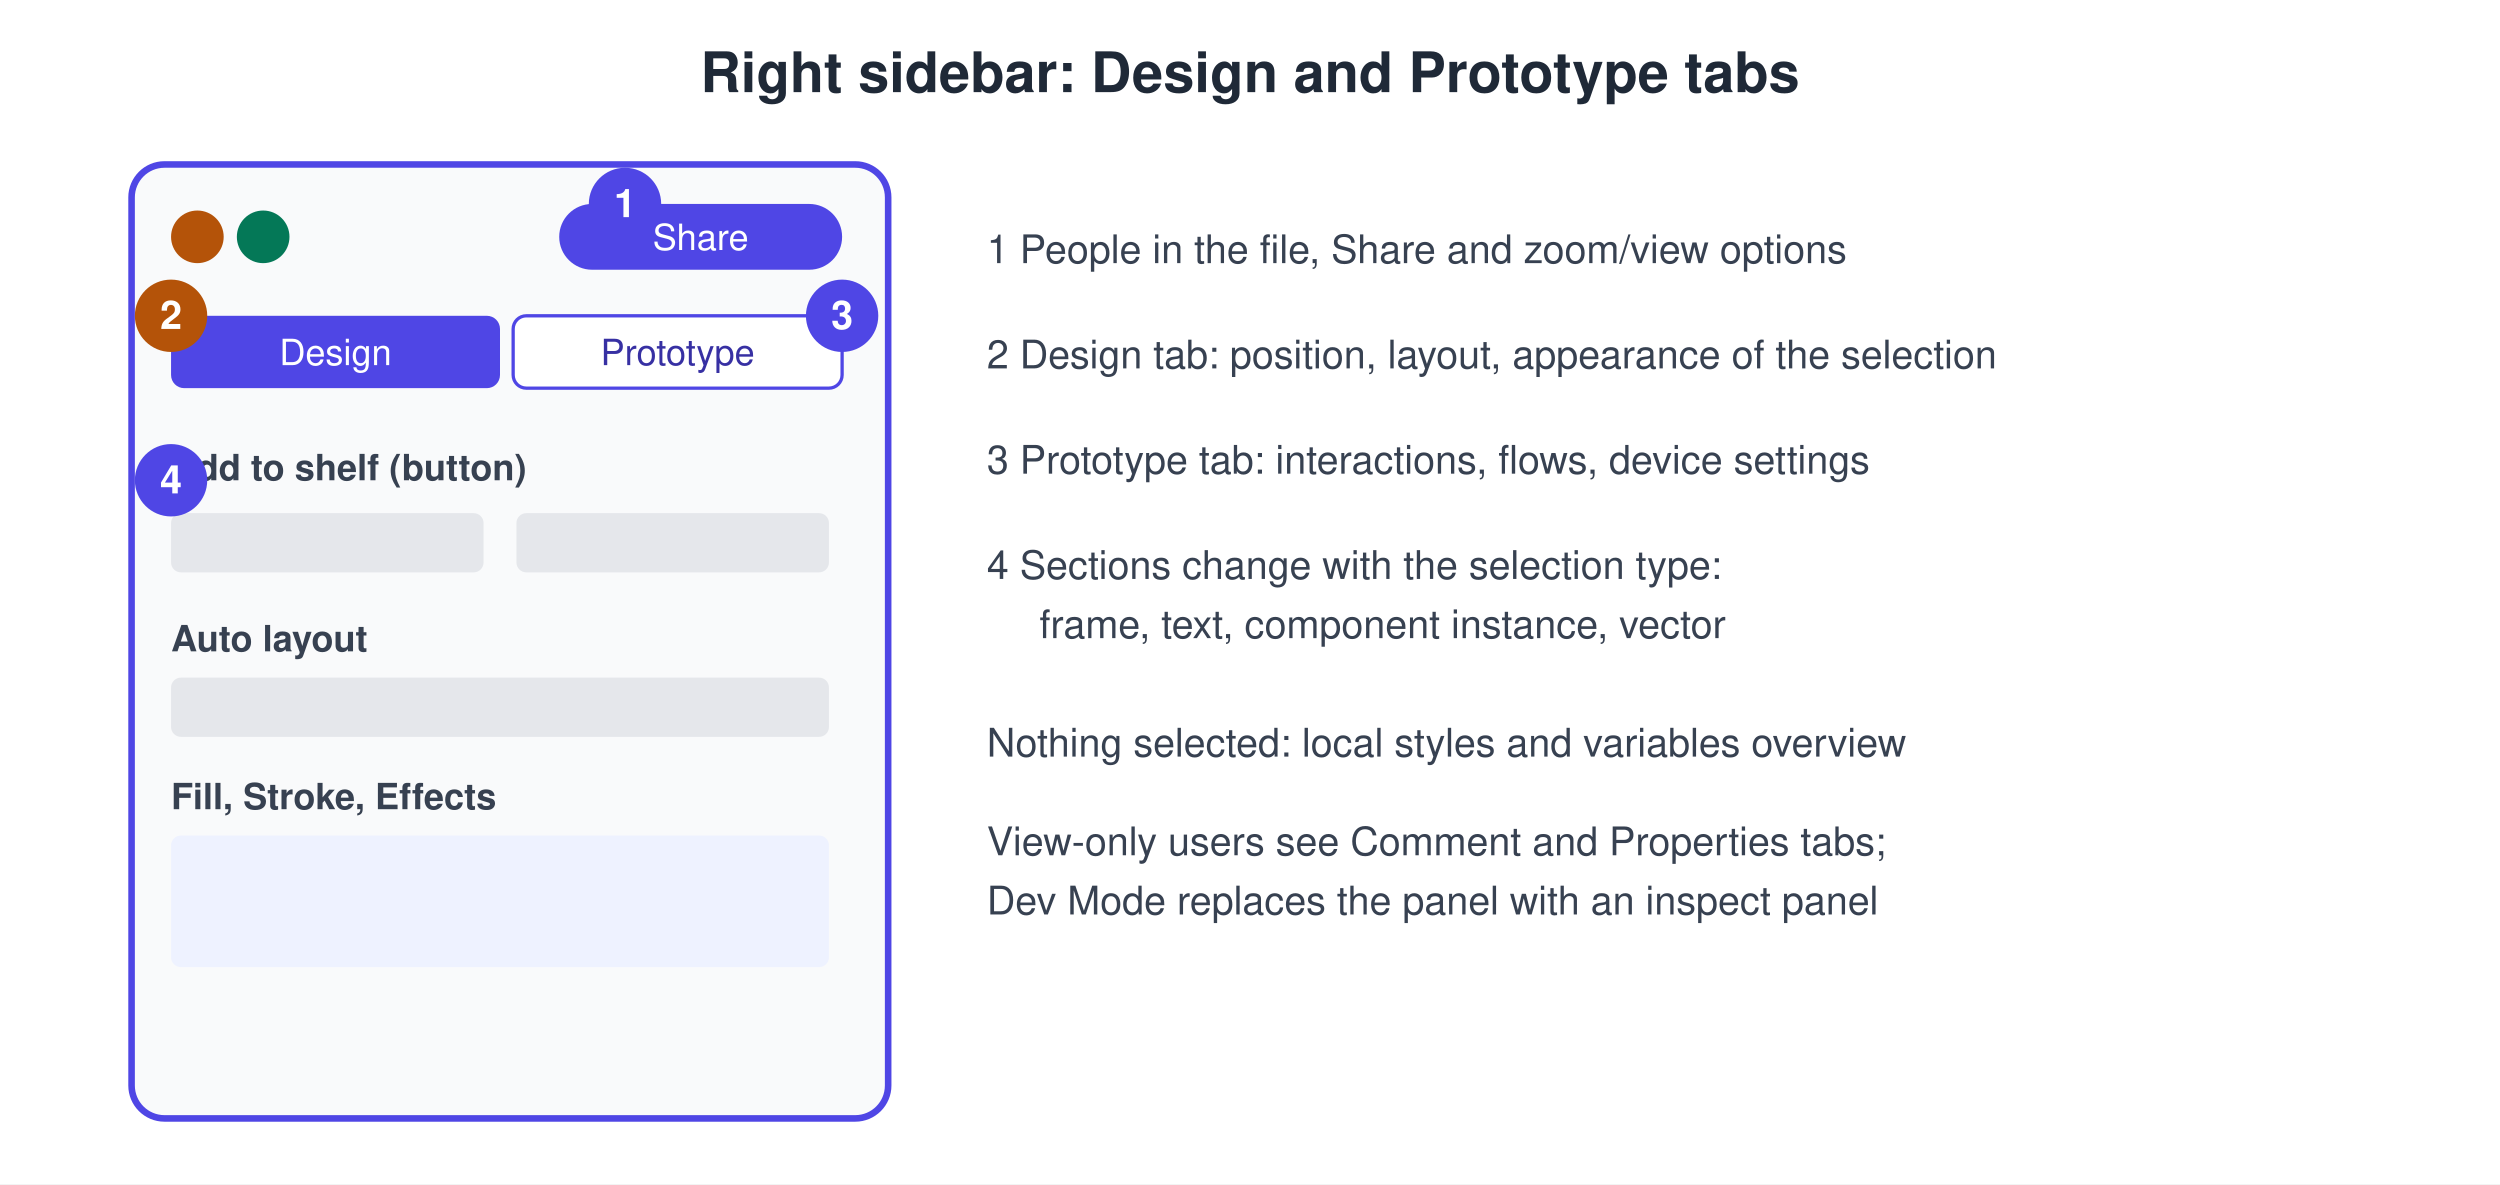
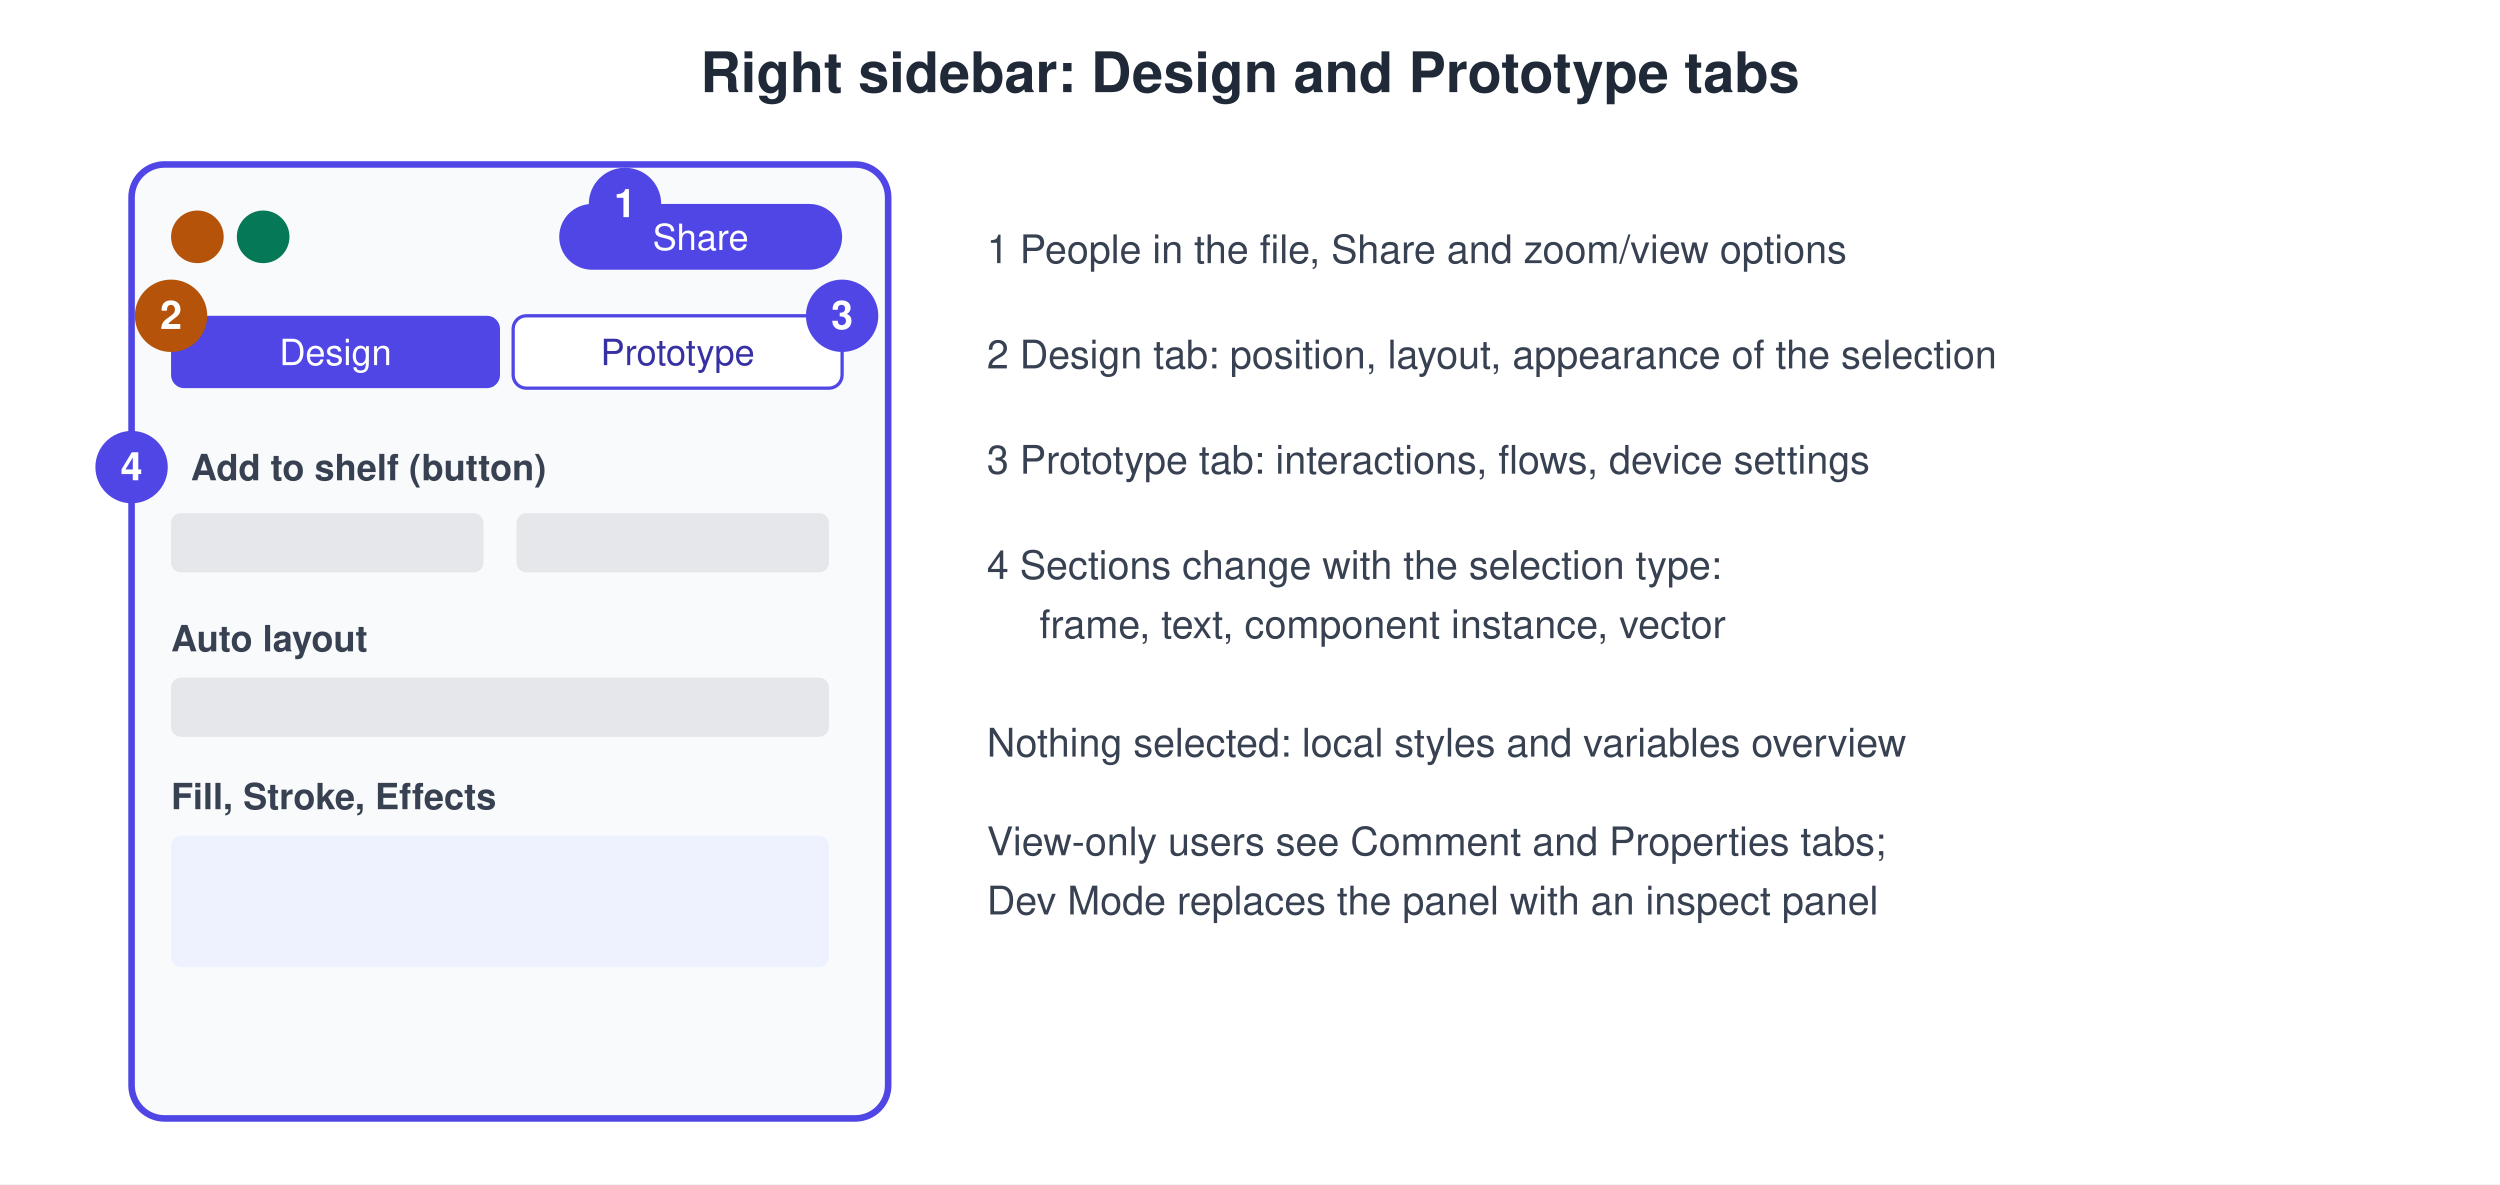
<svg xmlns="http://www.w3.org/2000/svg" viewBox="0 0 760 360" width="760" height="360" font-family="Helvetica, Arial, sans-serif">
  <defs>
    <marker id="ah" markerWidth="8" markerHeight="8" refX="7" refY="4" orient="auto">
      <path d="M0,0 L8,4 L0,8 z" fill="#4B5563" />
    </marker>
  </defs>
  <rect x="0" y="0" width="760" height="360" fill="#FFFFFF" />
  <text x="380" y="28" font-size="17" font-weight="bold" fill="#1F2937" text-anchor="middle">Right sidebar: Design and Prototype tabs</text>
  <rect x="40" y="50" width="230" height="290" rx="10" fill="#F9FAFB" stroke="#4F46E5" stroke-width="2" />
  <circle cx="60" cy="72" r="8" fill="#B45309" />
  <circle cx="80" cy="72" r="8" fill="#047857" />
  <rect x="170" y="62" width="86" height="20" rx="10" fill="#4F46E5" />
  <text x="213" y="76" font-size="11" fill="#FFFFFF" text-anchor="middle">Share</text>
  <rect x="52" y="96" width="100" height="22" rx="4" fill="#4F46E5" />
  <text x="102" y="111" font-size="11" fill="#FFFFFF" text-anchor="middle">Design</text>
  <rect x="156" y="96" width="100" height="22" rx="4" fill="#FFFFFF" stroke="#4F46E5" />
  <text x="206" y="111" font-size="11" fill="#3730A3" text-anchor="middle">Prototype</text>
-   <text x="52" y="146" font-size="11" font-weight="bold" fill="#374151">Add to shelf (button)</text>
+   <text x="58" y="146" font-size="11" font-weight="bold" fill="#374151">Add to shelf (button)</text>
  <rect x="52" y="156" width="95" height="18" rx="3" fill="#E5E7EB" />
  <rect x="157" y="156" width="95" height="18" rx="3" fill="#E5E7EB" />
  <text x="52" y="198" font-size="11" font-weight="bold" fill="#374151">Auto layout</text>
  <rect x="52" y="206" width="200" height="18" rx="3" fill="#E5E7EB" />
  <text x="52" y="246" font-size="11" font-weight="bold" fill="#374151">Fill, Stroke, Effects</text>
  <rect x="52" y="254" width="200" height="40" rx="3" fill="#EEF2FF" />
  <circle cx="190" cy="62" r="11" fill="#4F46E5" />
  <text x="190" y="66" font-size="12" font-weight="bold" fill="#FFFFFF" text-anchor="middle">1</text>
  <circle cx="52" cy="96" r="11" fill="#B45309" />
  <text x="52" y="100" font-size="12" font-weight="bold" fill="#FFFFFF" text-anchor="middle">2</text>
  <circle cx="256" cy="96" r="11" fill="#4F46E5" />
  <text x="256" y="100" font-size="12" font-weight="bold" fill="#FFFFFF" text-anchor="middle">3</text>
-   <circle cx="52" cy="146" r="11" fill="#4F46E5" />
-   <text x="52" y="150" font-size="12" font-weight="bold" fill="#FFFFFF" text-anchor="middle">4</text>
+   <circle cx="40" cy="142" r="11" fill="#4F46E5" />
+   <text x="40" y="146" font-size="12" font-weight="bold" fill="#FFFFFF" text-anchor="middle">4</text>
  <text x="300" y="80" font-size="12" fill="#374151">1  People in the file, Share and zoom/view options</text>
  <text x="300" y="112" font-size="12" fill="#374151">2  Design tab: position, layout, appearance of the selection</text>
  <text x="300" y="144" font-size="12" fill="#374151">3  Prototype tab: interactions, flows, device settings</text>
  <text x="300" y="176" font-size="12" fill="#374151">4  Sections change with the selection type:</text>
  <text x="316" y="194" font-size="12" fill="#374151">frame, text, component instance, vector</text>
  <text x="300" y="230" font-size="12" fill="#374151">Nothing selected: local styles and variables overview</text>
  <text x="300" y="260" font-size="12" fill="#374151">View-only users see Comment and Properties tabs;</text>
  <text x="300" y="278" font-size="12" fill="#374151">Dev Mode replaces the panel with an inspect panel</text>
</svg>
